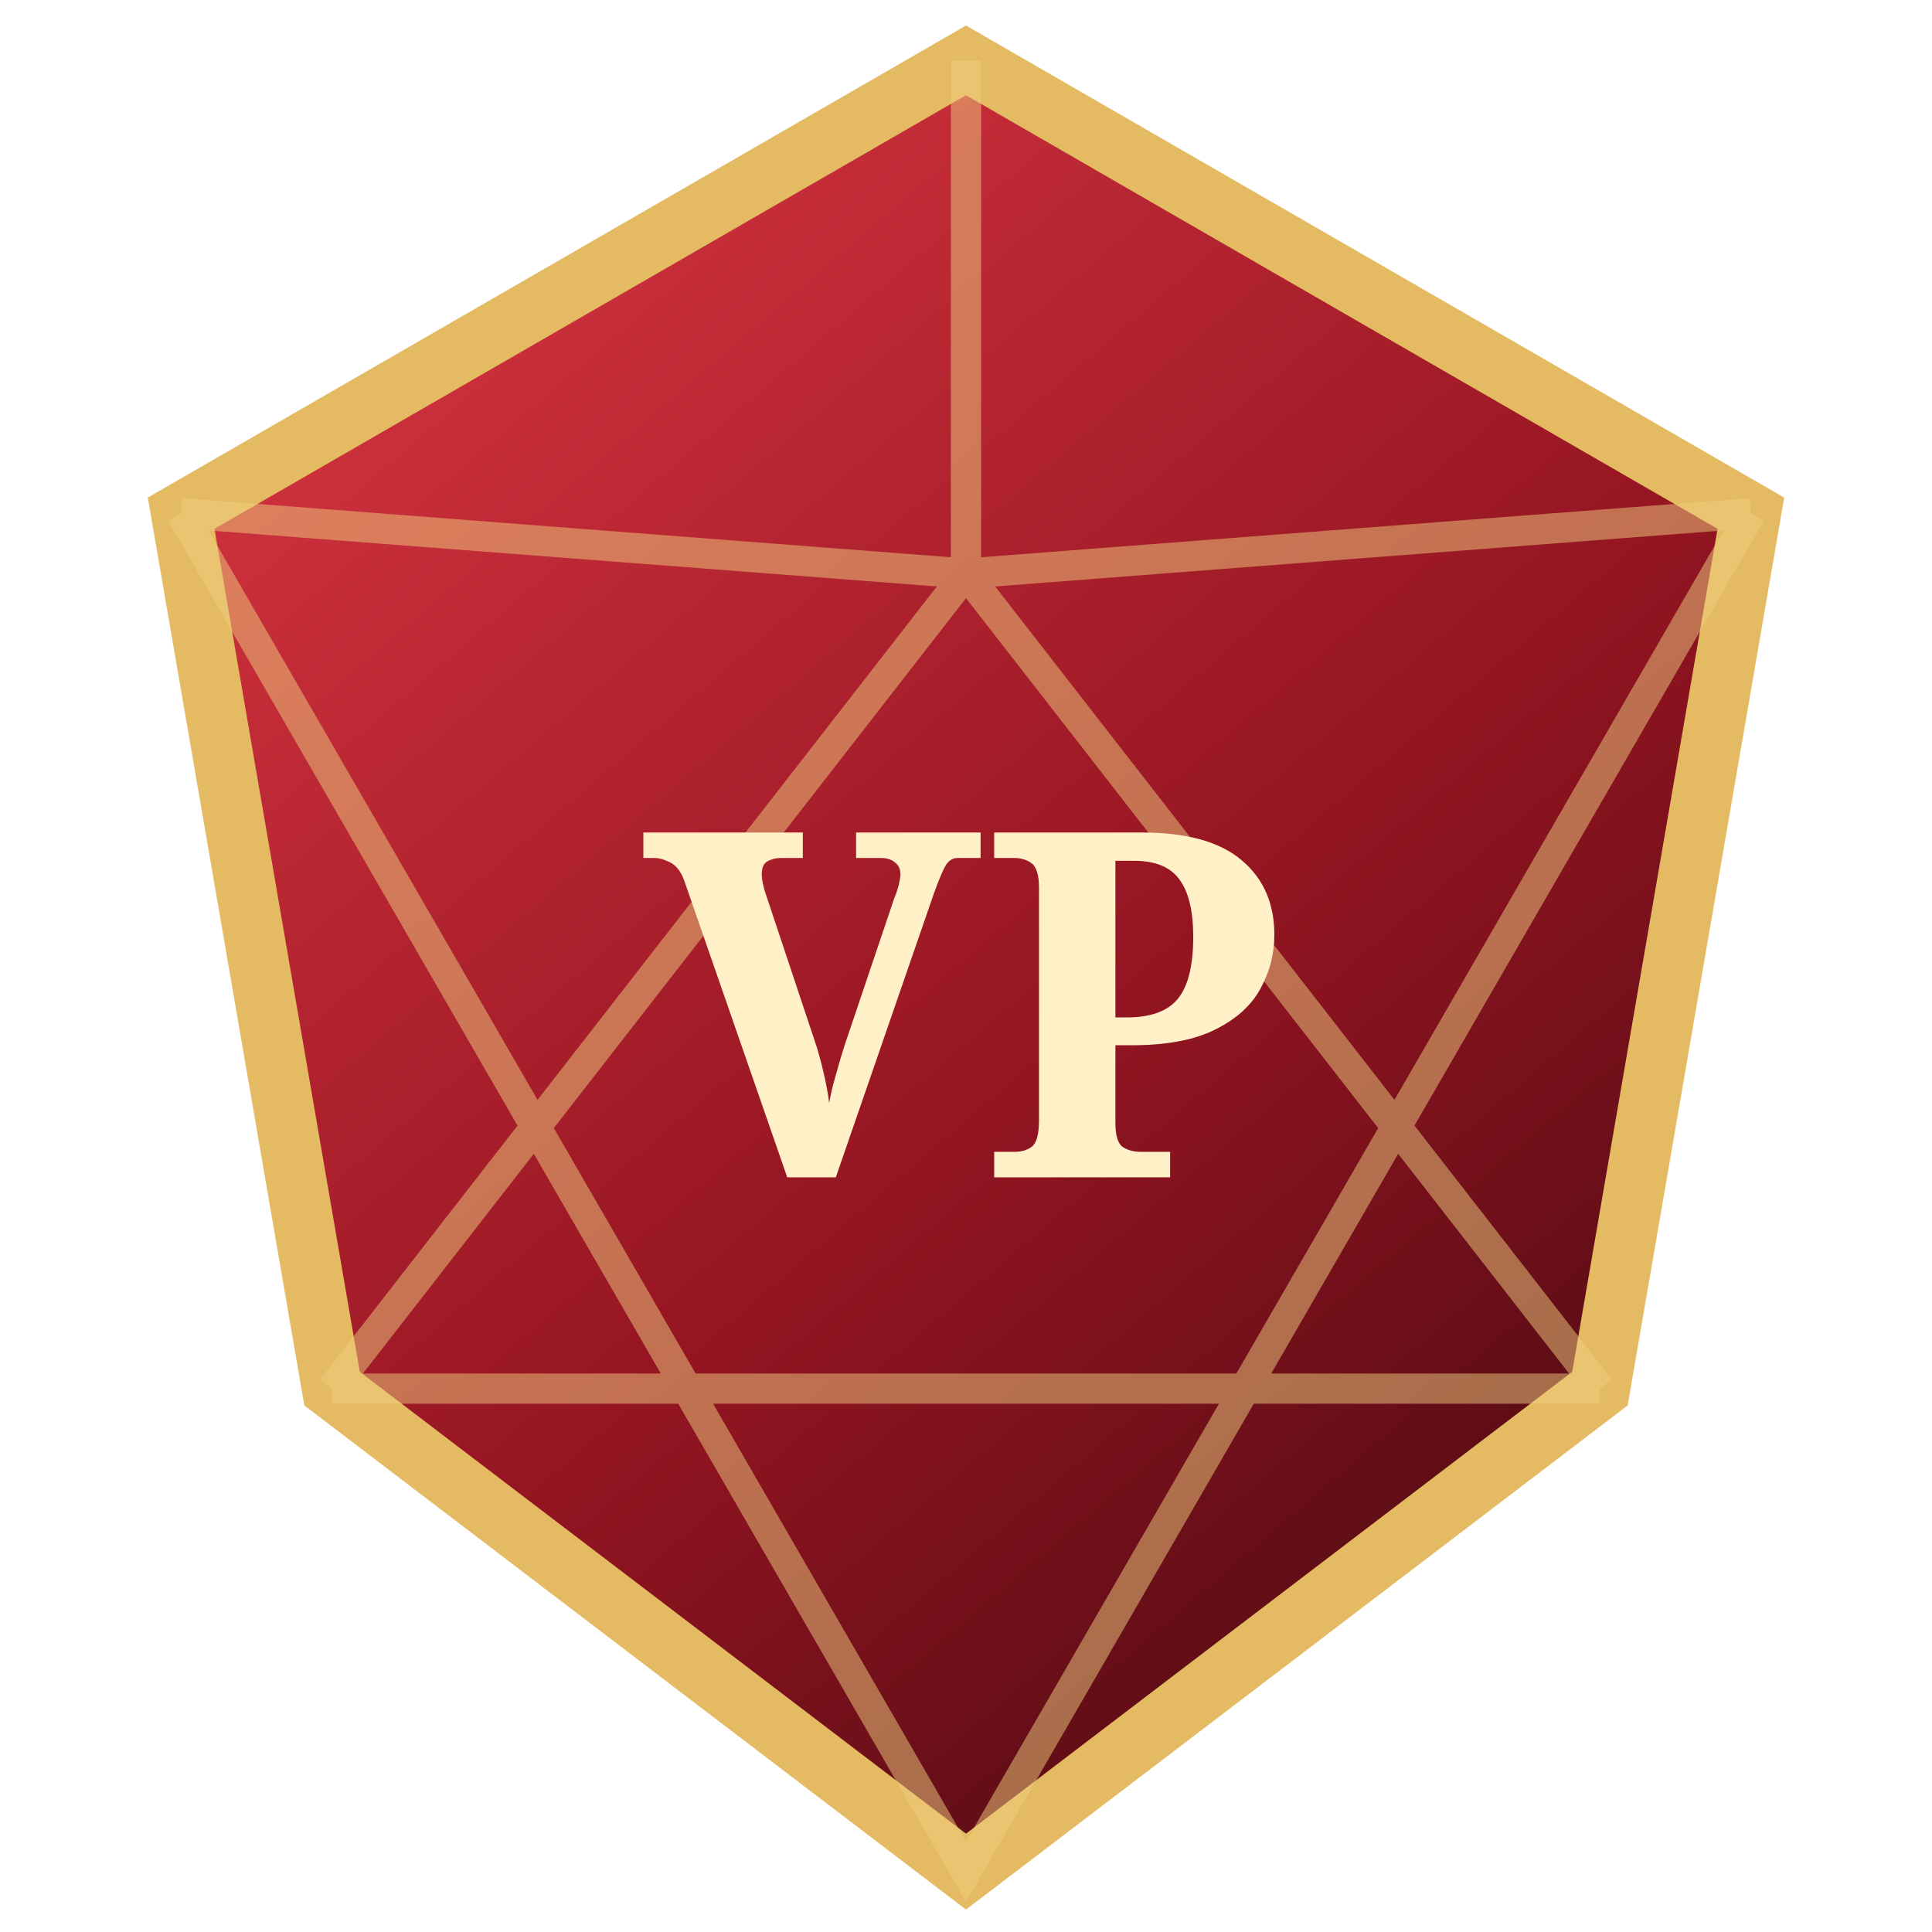
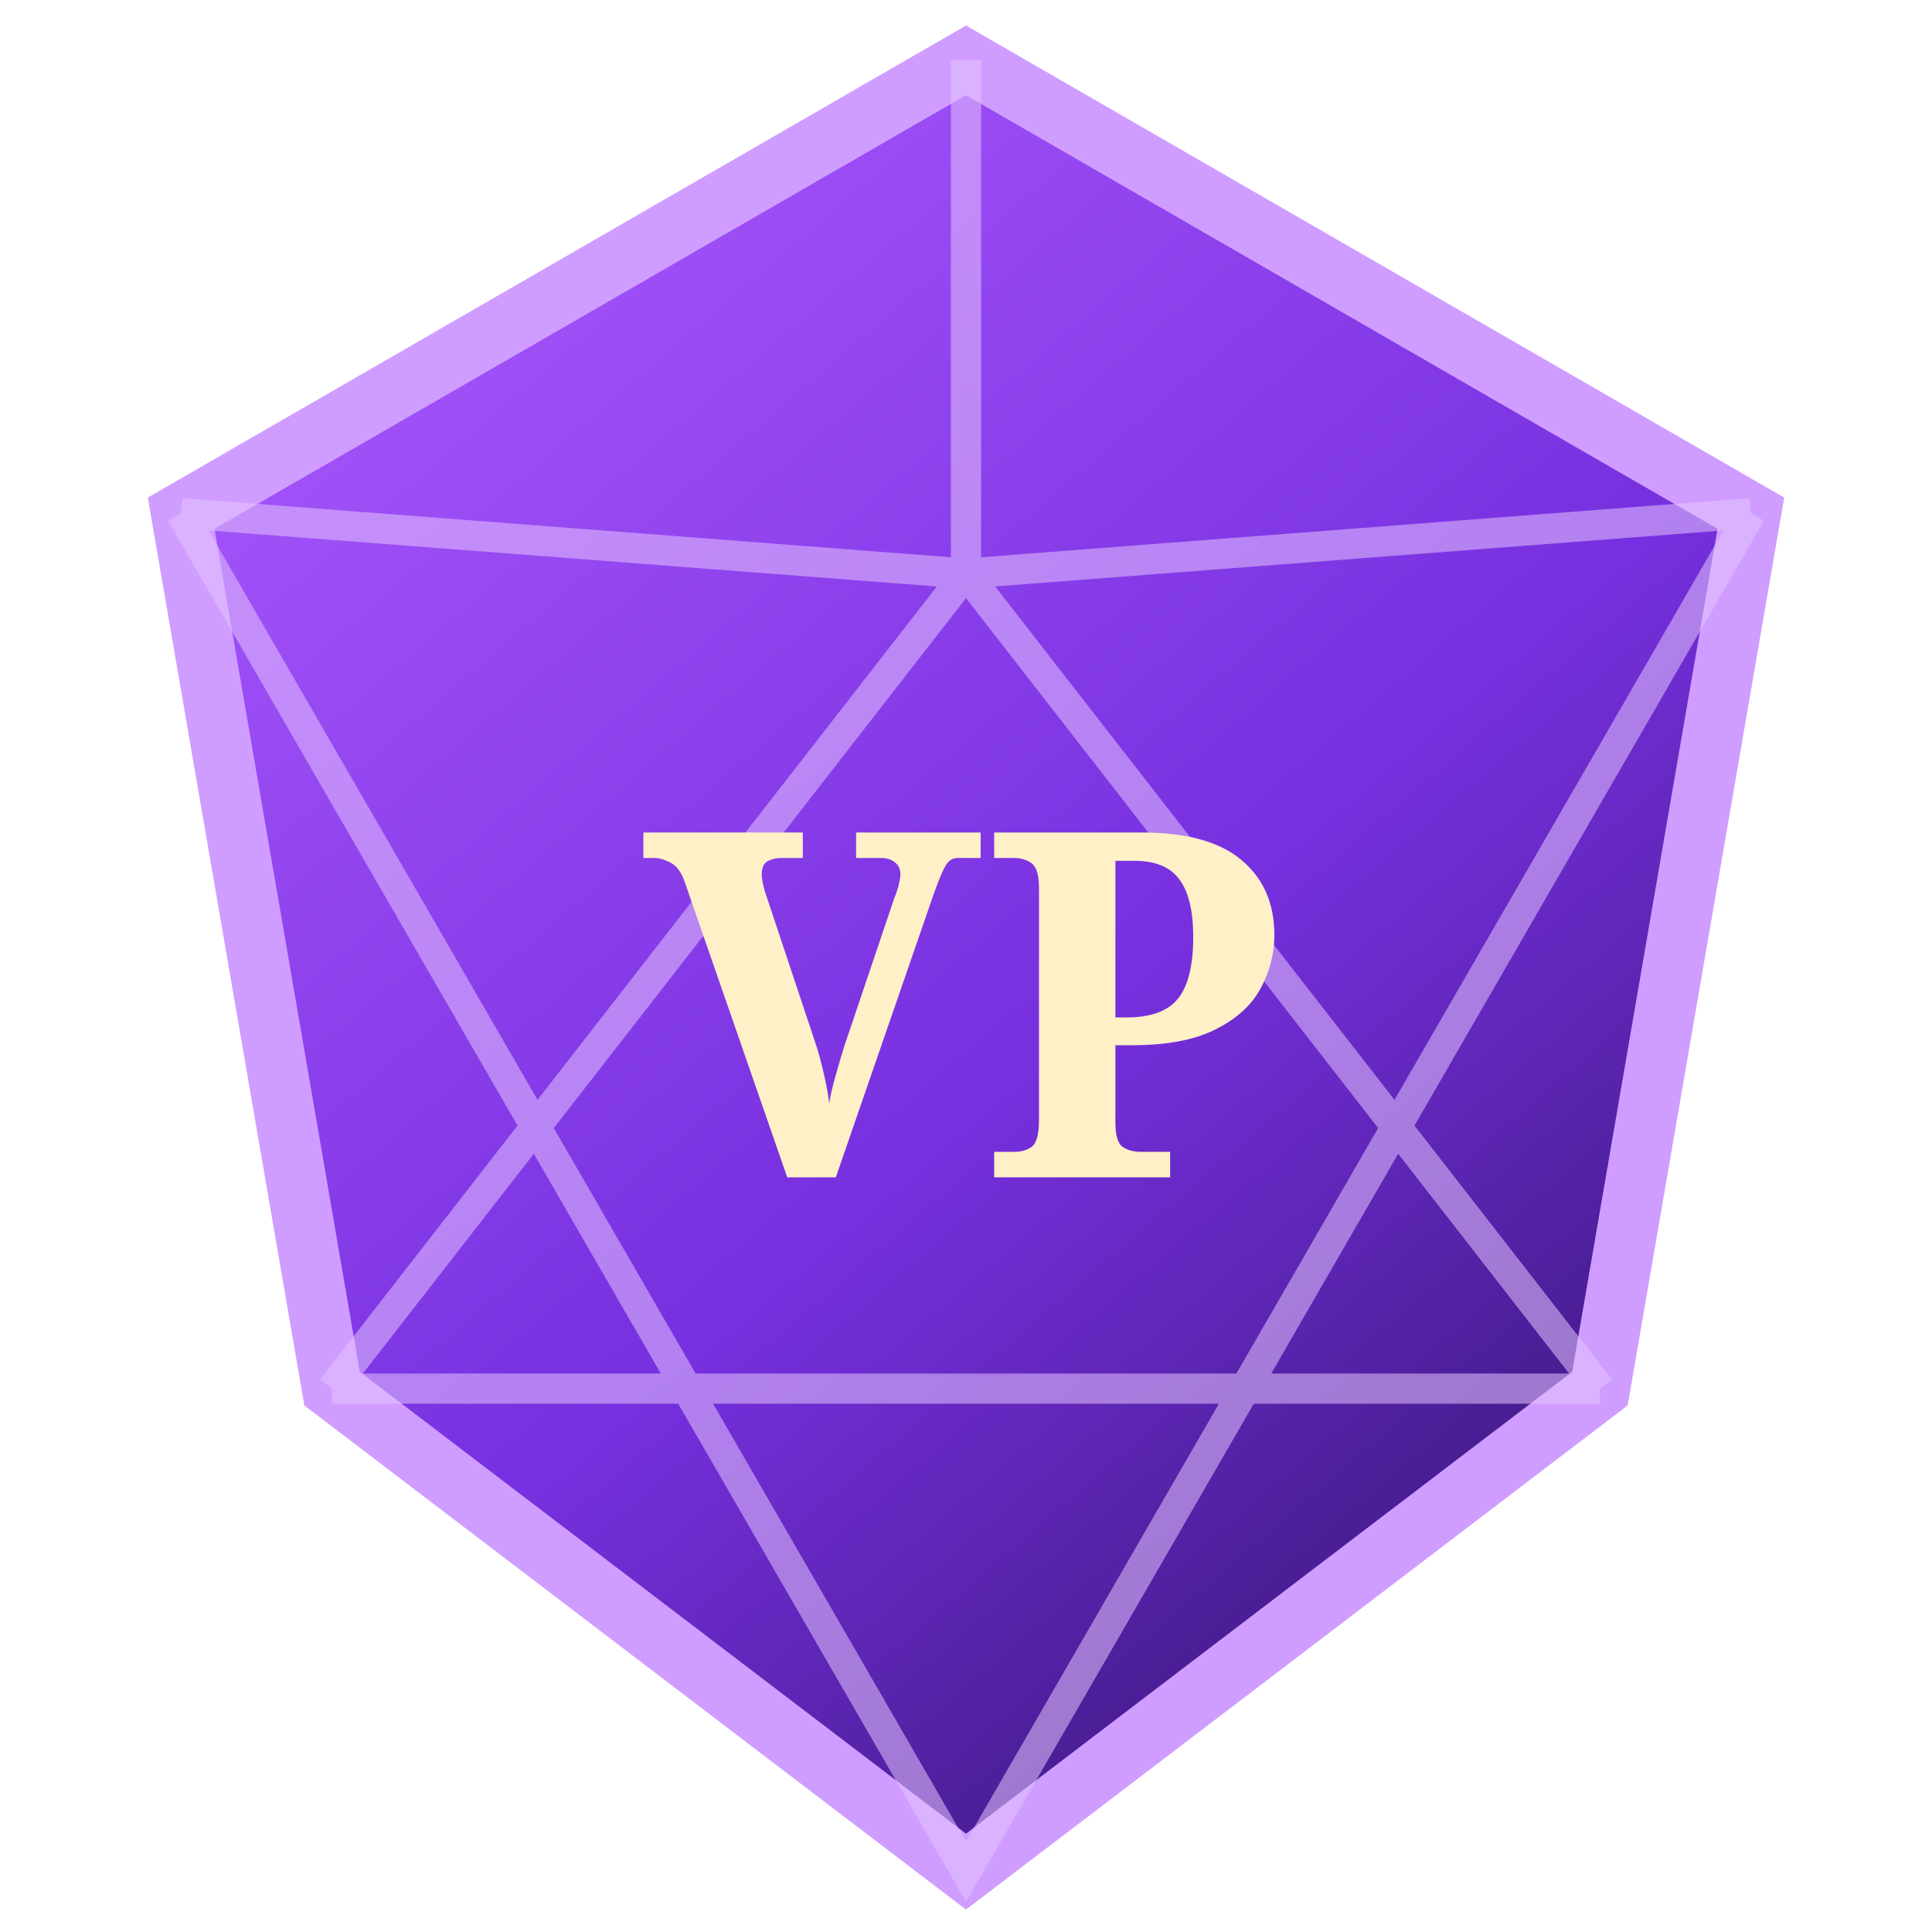
<svg xmlns="http://www.w3.org/2000/svg" viewBox="0 0 64 64">
  <defs>
    <linearGradient id="g" x1="8" y1="4" x2="56" y2="60" gradientUnits="userSpaceOnUse">
-       <stop stop-color="#dc3943" />
-       <stop offset=".55" stop-color="#951522" />
-       <stop offset="1" stop-color="#3b080e" />
+       <stop stop-color="#ae5bff" />
+       <stop offset=".55" stop-color="#7730df" />
+       <stop offset="1" stop-color="#28105e" />
    </linearGradient>
  </defs>
-   <path d="M32 2 58 17l-5 29-21 16L11 46 6 17Z" fill="url(#g)" stroke="#e4ba62" stroke-width="2" />
-   <path d="M32 2v17M6 17l26 2 26-2M11 46l21-27 21 27M11 46h42M6 17l26 45 26-45" fill="none" stroke="#f1cf81" stroke-opacity=".5" />
+   <path d="M32 2 58 17l-5 29-21 16L11 46 6 17Z" fill="url(#g)" stroke="#cf9dff" stroke-width="2" />
+   <path d="M32 2v17M6 17l26 2 26-2M11 46l21-27 21 27M11 46h42M6 17l26 45 26-45" fill="none" stroke="#e3c2ff" stroke-opacity=".55" />
  <text x="32" y="39" fill="#fff0c8" font-family="Georgia,serif" font-size="16" font-weight="700" text-anchor="middle">VP</text>
</svg>
